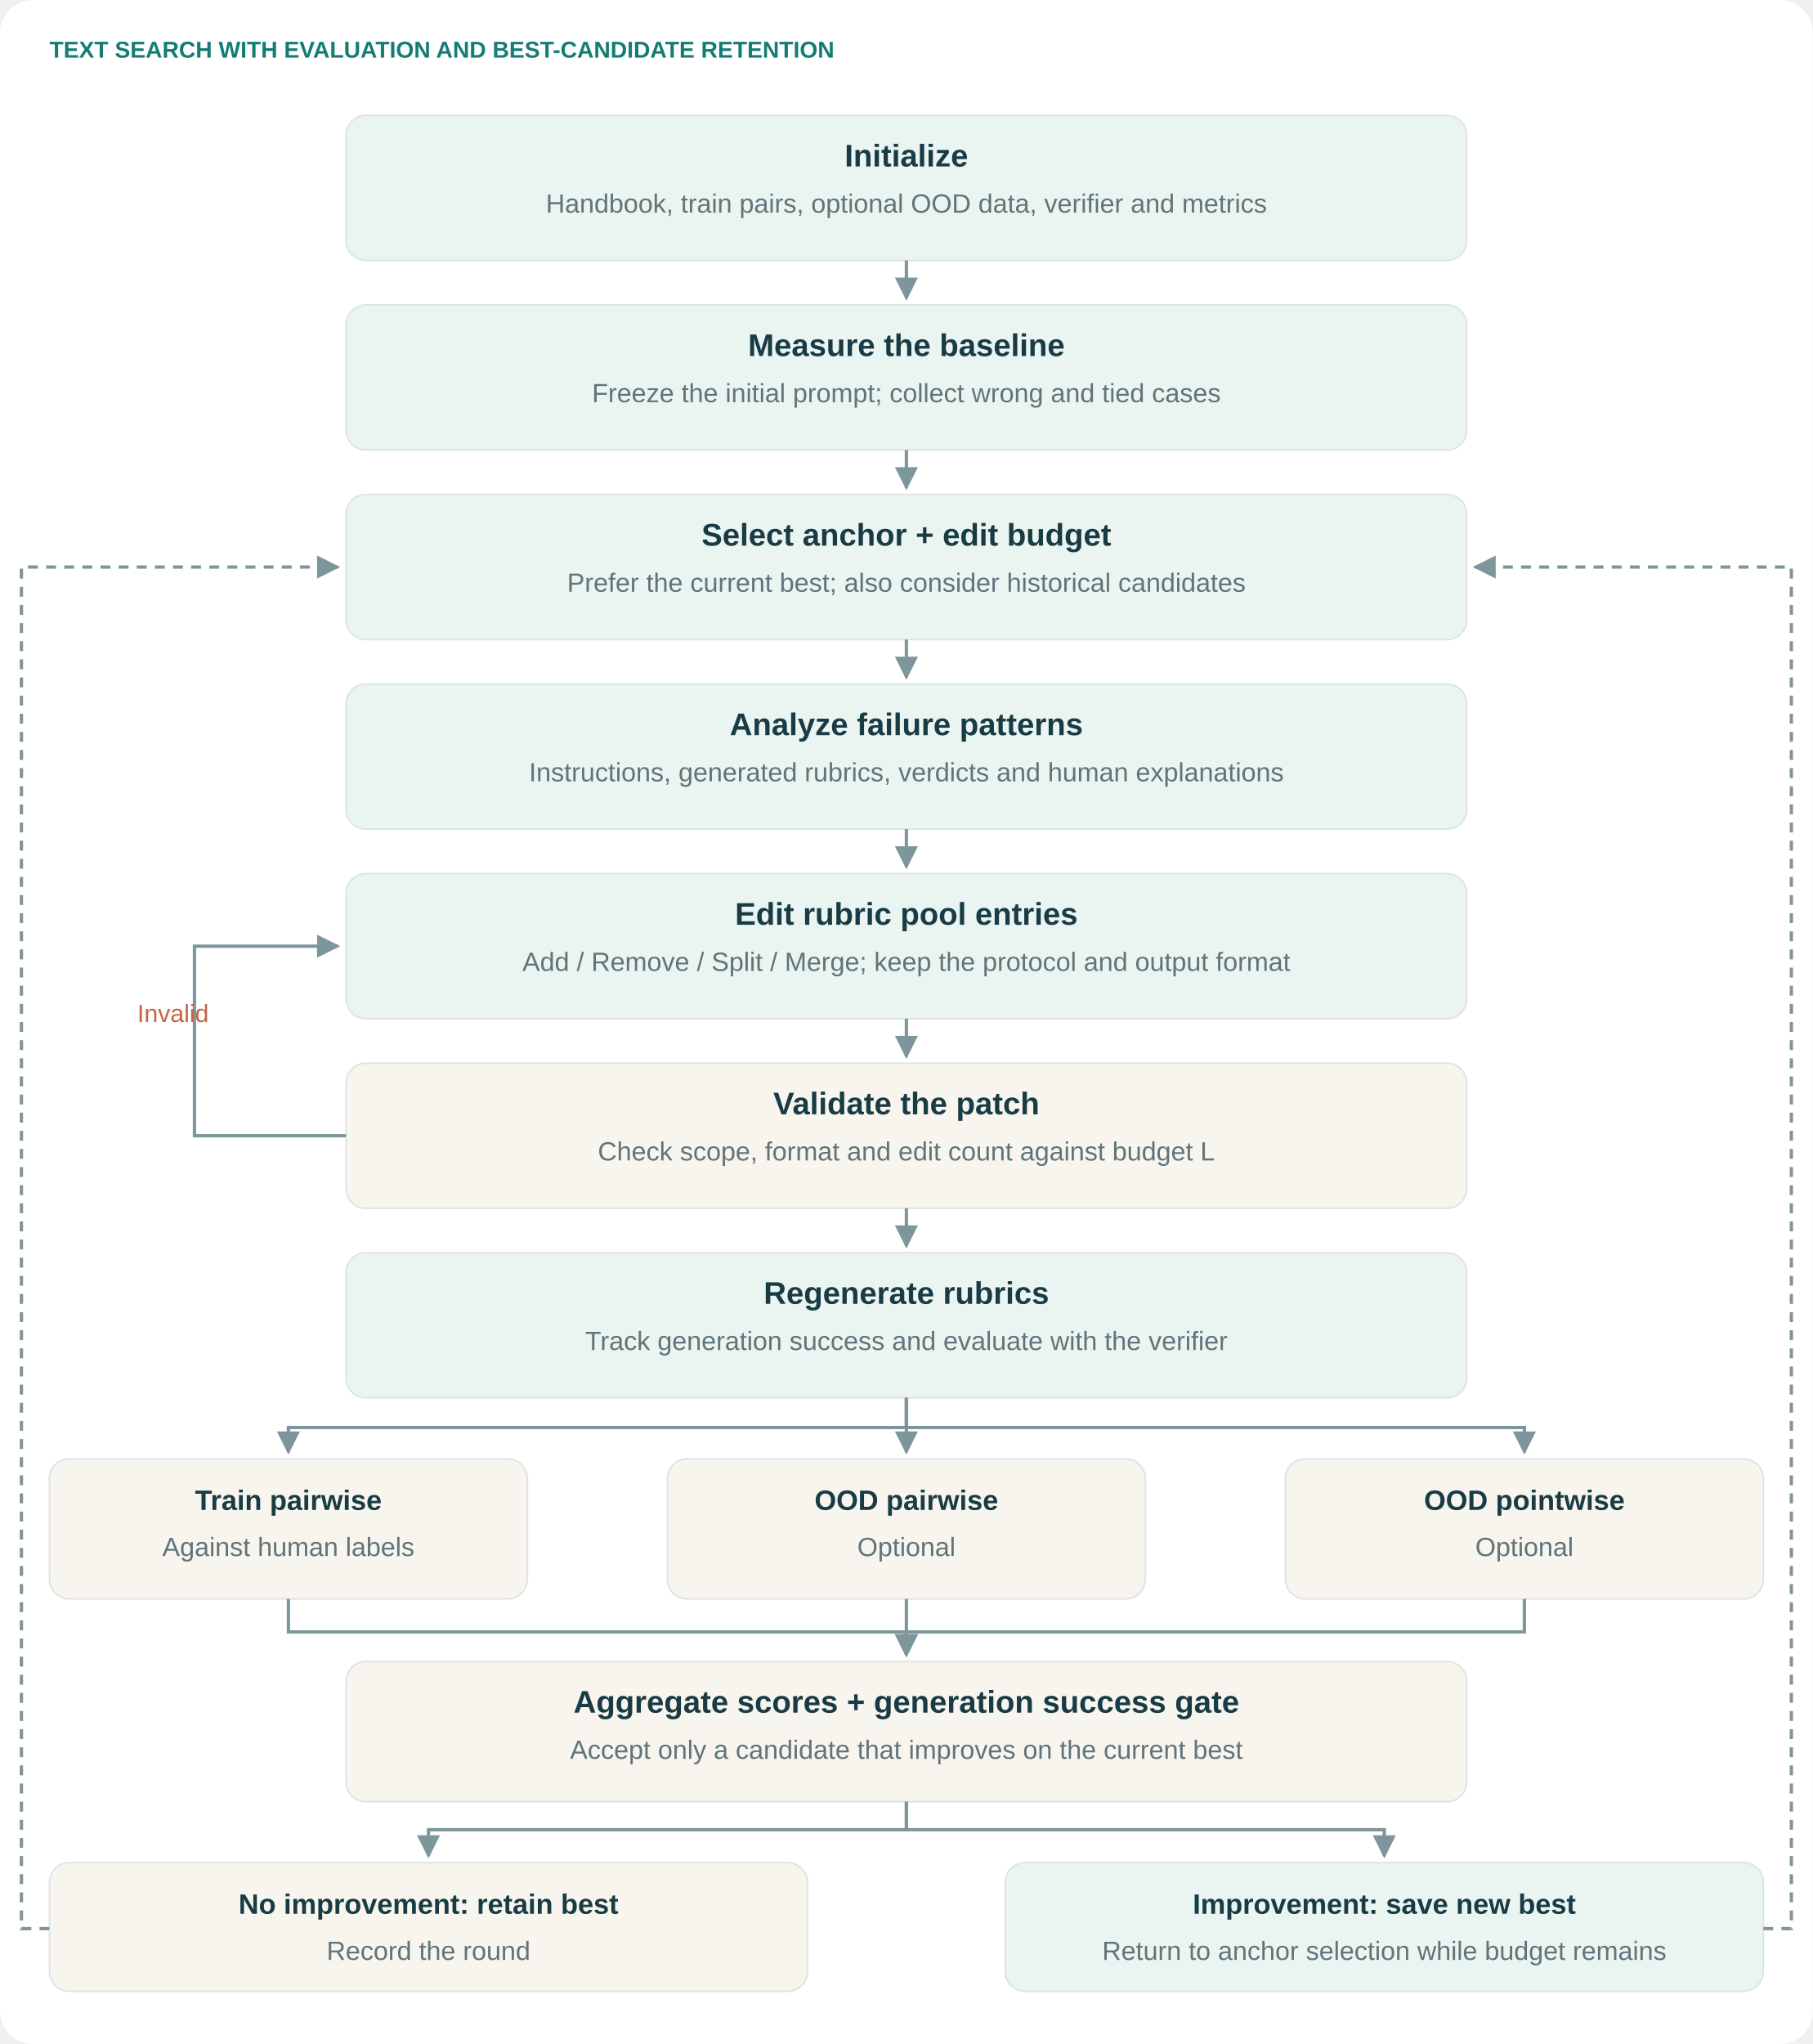
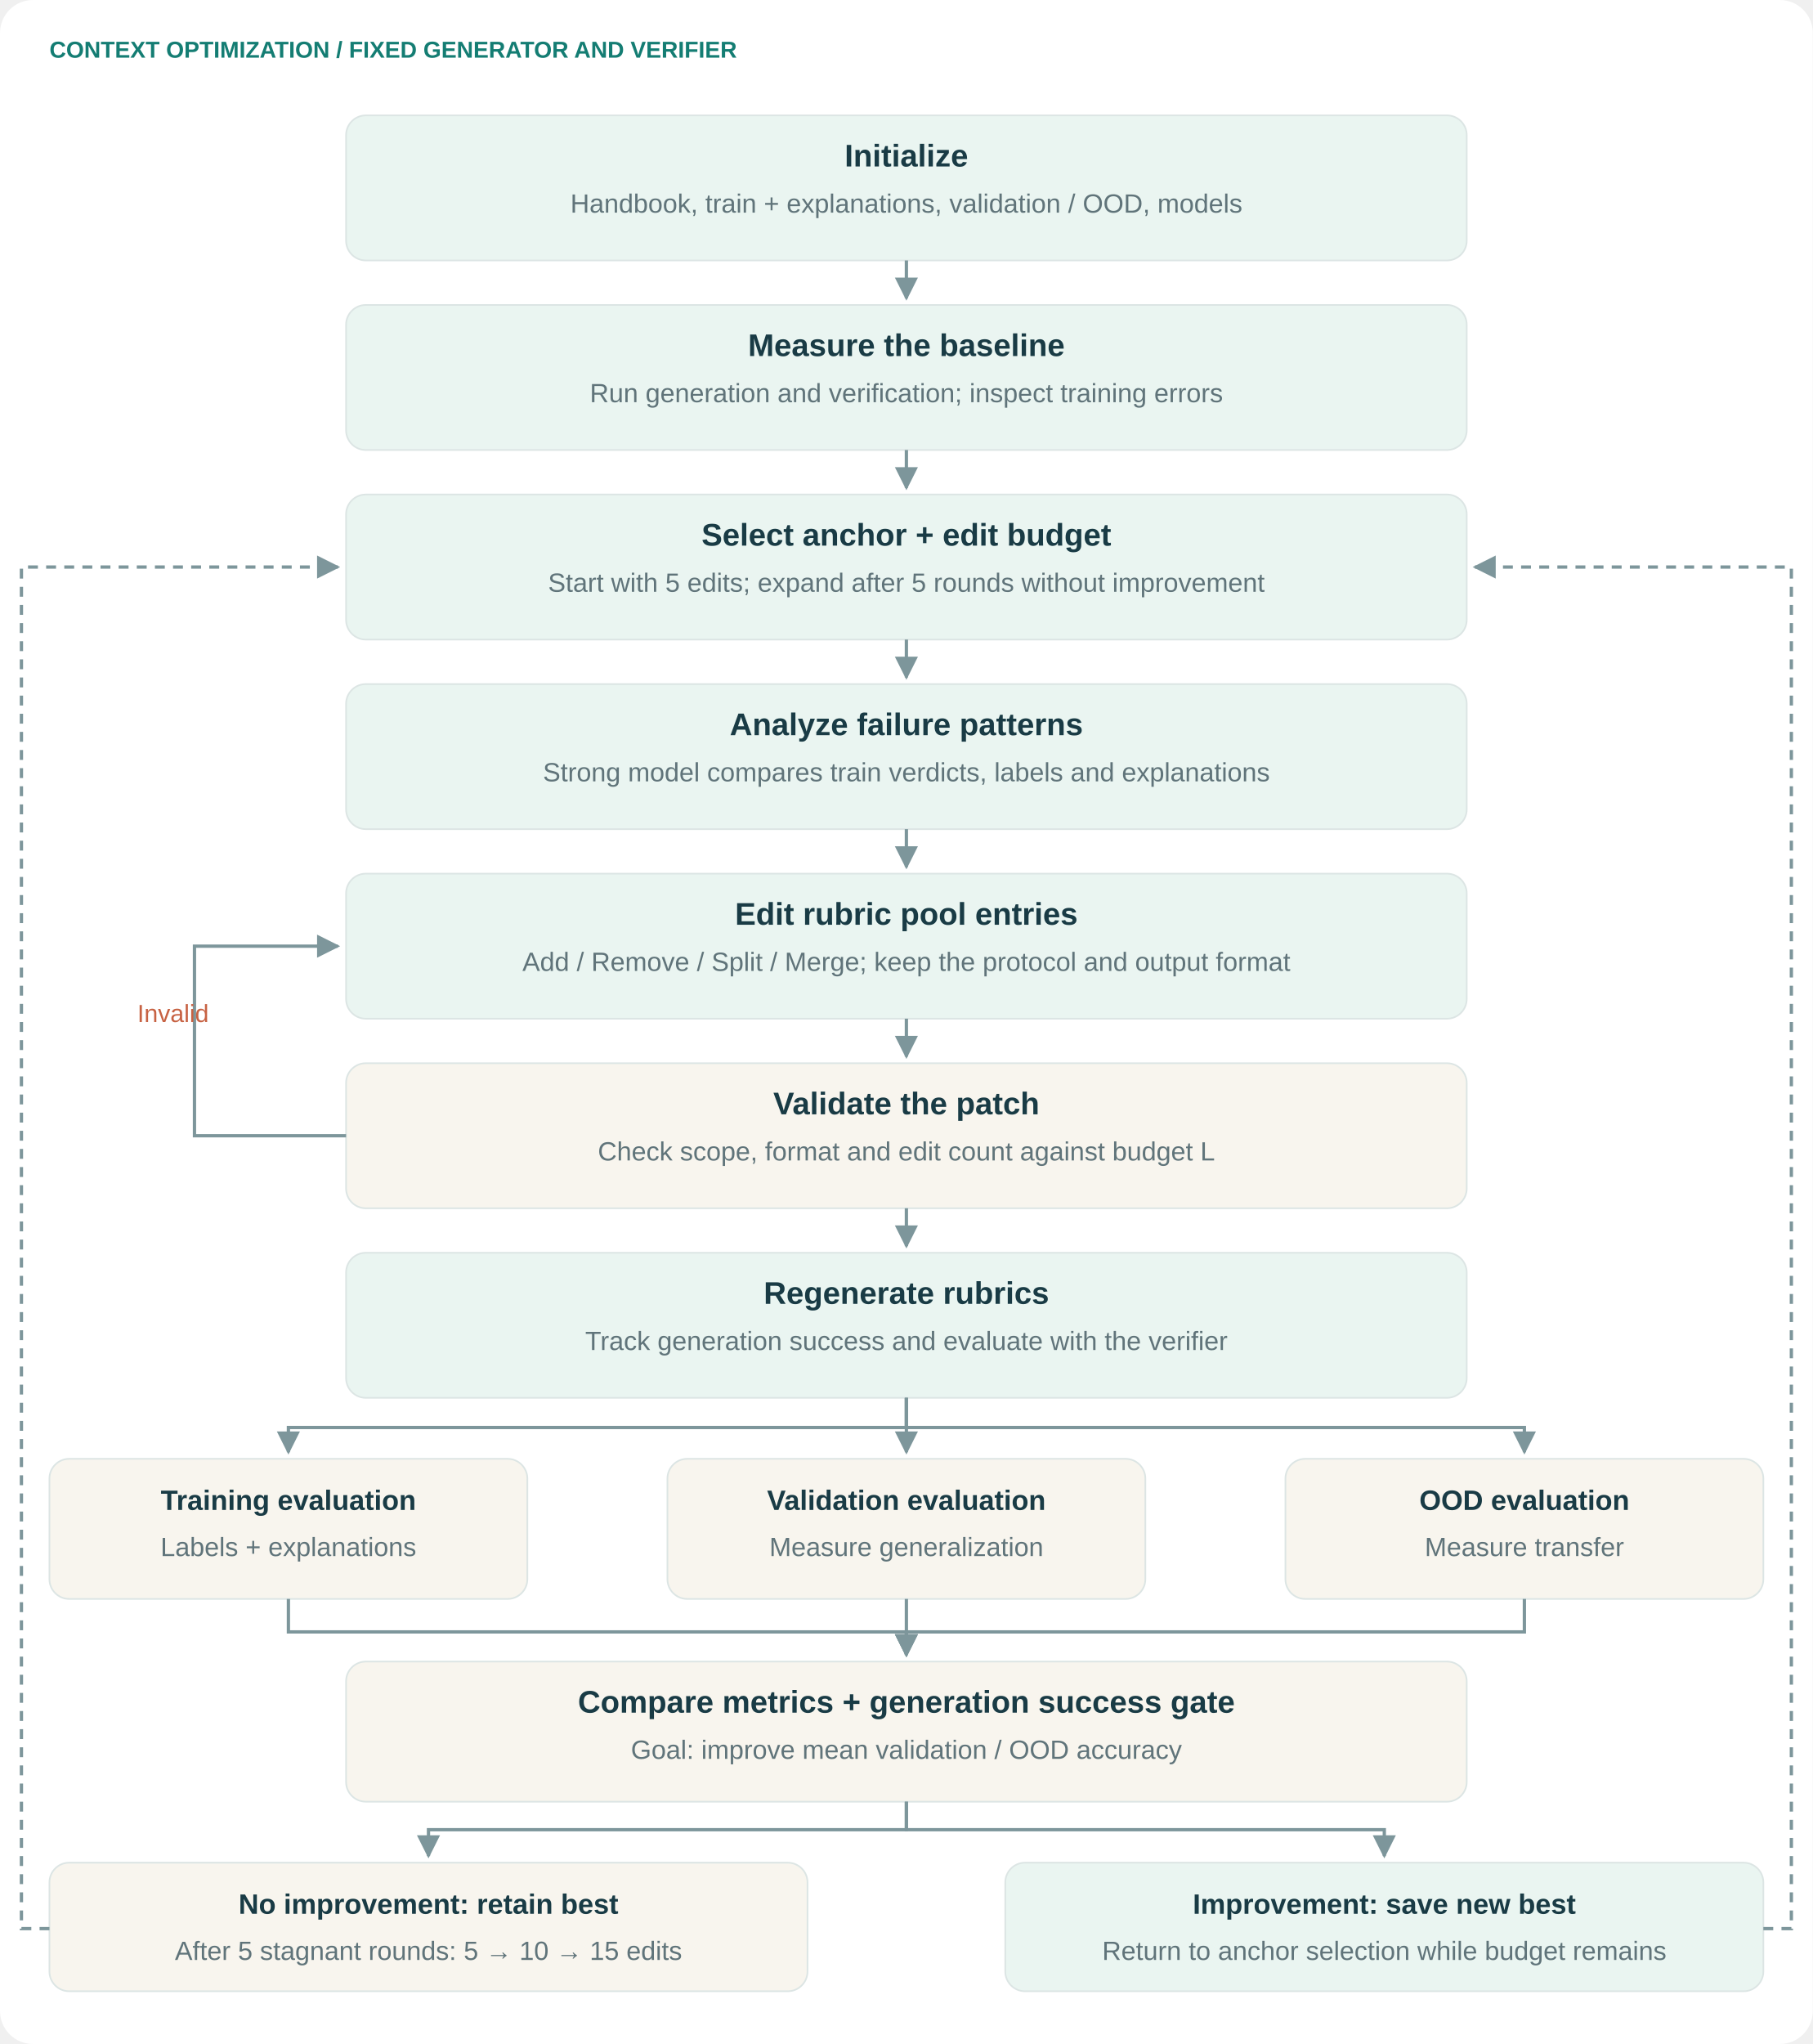
<svg xmlns="http://www.w3.org/2000/svg" viewBox="0 0 1100 1240" role="img" aria-labelledby="title desc">
  <defs>
    <marker id="arrow" viewBox="0 0 10 10" refX="9" refY="5" markerWidth="7" markerHeight="7" orient="auto-start-reverse">
      <path d="M 0 0 L 10 5 L 0 10 z" fill="#7d969b" />
    </marker>
  </defs>
  <rect width="1100" height="1240" rx="20" fill="white" />
  <text x="30" y="35" fill="#147d73" font-family="Arial, Helvetica, sans-serif" font-size="14" font-weight="600" text-anchor="start">
-     <tspan x="30" dy="0">TEXT SEARCH WITH EVALUATION AND BEST-CANDIDATE RETENTION</tspan>
+     <tspan x="30" dy="0">CONTEXT OPTIMIZATION / FIXED GENERATOR AND VERIFIER</tspan>
  </text>
  <rect x="210" y="70" width="680" height="88" rx="12" fill="#eaf5f1" stroke="#dce5e4" />
  <text x="550.0" y="101" fill="#193b45" font-family="Arial, Helvetica, sans-serif" font-size="19" font-weight="600" text-anchor="middle">
    <tspan x="550.0" dy="0">Initialize</tspan>
  </text>
  <text x="550.0" y="129" fill="#60747a" font-family="Arial, Helvetica, sans-serif" font-size="16" font-weight="400" text-anchor="middle">
-     <tspan x="550.0" dy="0">Handbook, train pairs, optional OOD data, verifier and metrics</tspan>
+     <tspan x="550.0" dy="0">Handbook, train + explanations, validation / OOD, models</tspan>
  </text>
  <rect x="210" y="185" width="680" height="88" rx="12" fill="#eaf5f1" stroke="#dce5e4" />
  <text x="550.0" y="216" fill="#193b45" font-family="Arial, Helvetica, sans-serif" font-size="19" font-weight="600" text-anchor="middle">
    <tspan x="550.0" dy="0">Measure the baseline</tspan>
  </text>
  <text x="550.0" y="244" fill="#60747a" font-family="Arial, Helvetica, sans-serif" font-size="16" font-weight="400" text-anchor="middle">
-     <tspan x="550.0" dy="0">Freeze the initial prompt; collect wrong and tied cases</tspan>
+     <tspan x="550.0" dy="0">Run generation and verification; inspect training errors</tspan>
  </text>
  <polyline points="550,158 550,181" fill="none" stroke="#7d969b" stroke-width="2" marker-end="url(#arrow)" />
  <rect x="210" y="300" width="680" height="88" rx="12" fill="#eaf5f1" stroke="#dce5e4" />
  <text x="550.0" y="331" fill="#193b45" font-family="Arial, Helvetica, sans-serif" font-size="19" font-weight="600" text-anchor="middle">
    <tspan x="550.0" dy="0">Select anchor + edit budget</tspan>
  </text>
  <text x="550.0" y="359" fill="#60747a" font-family="Arial, Helvetica, sans-serif" font-size="16" font-weight="400" text-anchor="middle">
-     <tspan x="550.0" dy="0">Prefer the current best; also consider historical candidates</tspan>
+     <tspan x="550.0" dy="0">Start with 5 edits; expand after 5 rounds without improvement</tspan>
  </text>
  <polyline points="550,273 550,296" fill="none" stroke="#7d969b" stroke-width="2" marker-end="url(#arrow)" />
  <rect x="210" y="415" width="680" height="88" rx="12" fill="#eaf5f1" stroke="#dce5e4" />
  <text x="550.0" y="446" fill="#193b45" font-family="Arial, Helvetica, sans-serif" font-size="19" font-weight="600" text-anchor="middle">
    <tspan x="550.0" dy="0">Analyze failure patterns</tspan>
  </text>
  <text x="550.0" y="474" fill="#60747a" font-family="Arial, Helvetica, sans-serif" font-size="16" font-weight="400" text-anchor="middle">
-     <tspan x="550.0" dy="0">Instructions, generated rubrics, verdicts and human explanations</tspan>
+     <tspan x="550.0" dy="0">Strong model compares train verdicts, labels and explanations</tspan>
  </text>
  <polyline points="550,388 550,411" fill="none" stroke="#7d969b" stroke-width="2" marker-end="url(#arrow)" />
  <rect x="210" y="530" width="680" height="88" rx="12" fill="#eaf5f1" stroke="#dce5e4" />
  <text x="550.0" y="561" fill="#193b45" font-family="Arial, Helvetica, sans-serif" font-size="19" font-weight="600" text-anchor="middle">
    <tspan x="550.0" dy="0">Edit rubric pool entries</tspan>
  </text>
  <text x="550.0" y="589" fill="#60747a" font-family="Arial, Helvetica, sans-serif" font-size="16" font-weight="400" text-anchor="middle">
    <tspan x="550.0" dy="0">Add / Remove / Split / Merge; keep the protocol and output format</tspan>
  </text>
  <polyline points="550,503 550,526" fill="none" stroke="#7d969b" stroke-width="2" marker-end="url(#arrow)" />
  <rect x="210" y="645" width="680" height="88" rx="12" fill="#f8f5ee" stroke="#dce5e4" />
  <text x="550.0" y="676" fill="#193b45" font-family="Arial, Helvetica, sans-serif" font-size="19" font-weight="600" text-anchor="middle">
    <tspan x="550.0" dy="0">Validate the patch</tspan>
  </text>
  <text x="550.0" y="704" fill="#60747a" font-family="Arial, Helvetica, sans-serif" font-size="16" font-weight="400" text-anchor="middle">
    <tspan x="550.0" dy="0">Check scope, format and edit count against budget L</tspan>
  </text>
  <polyline points="550,618 550,641" fill="none" stroke="#7d969b" stroke-width="2" marker-end="url(#arrow)" />
  <rect x="210" y="760" width="680" height="88" rx="12" fill="#eaf5f1" stroke="#dce5e4" />
  <text x="550.0" y="791" fill="#193b45" font-family="Arial, Helvetica, sans-serif" font-size="19" font-weight="600" text-anchor="middle">
    <tspan x="550.0" dy="0">Regenerate rubrics</tspan>
  </text>
  <text x="550.0" y="819" fill="#60747a" font-family="Arial, Helvetica, sans-serif" font-size="16" font-weight="400" text-anchor="middle">
    <tspan x="550.0" dy="0">Track generation success and evaluate with the verifier</tspan>
  </text>
  <polyline points="550,733 550,756" fill="none" stroke="#7d969b" stroke-width="2" marker-end="url(#arrow)" />
  <polyline points="210,689 118,689 118,574 205,574" fill="none" stroke="#7d969b" stroke-width="2" marker-end="url(#arrow)" />
  <text x="105" y="620" fill="#c76243" font-family="Arial, Helvetica, sans-serif" font-size="15" font-weight="400" text-anchor="middle">
    <tspan x="105" dy="0">Invalid</tspan>
  </text>
  <rect x="30" y="885" width="290" height="85" rx="12" fill="#f8f5ee" stroke="#dce5e4" />
  <text x="175.0" y="916" fill="#193b45" font-family="Arial, Helvetica, sans-serif" font-size="17" font-weight="600" text-anchor="middle">
-     <tspan x="175.0" dy="0">Train pairwise</tspan>
+     <tspan x="175.0" dy="0">Training evaluation</tspan>
  </text>
  <text x="175.0" y="944" fill="#60747a" font-family="Arial, Helvetica, sans-serif" font-size="16" font-weight="400" text-anchor="middle">
-     <tspan x="175.0" dy="0">Against human labels</tspan>
+     <tspan x="175.0" dy="0">Labels + explanations</tspan>
  </text>
  <polyline points="550,848 550,866 175,866 175,881" fill="none" stroke="#7d969b" stroke-width="2" marker-end="url(#arrow)" />
  <polyline points="175,970 175,990 550,990 550,1004" fill="none" stroke="#7d969b" stroke-width="2" marker-end="url(#arrow)" />
  <rect x="405" y="885" width="290" height="85" rx="12" fill="#f8f5ee" stroke="#dce5e4" />
  <text x="550.0" y="916" fill="#193b45" font-family="Arial, Helvetica, sans-serif" font-size="17" font-weight="600" text-anchor="middle">
-     <tspan x="550.0" dy="0">OOD pairwise</tspan>
+     <tspan x="550.0" dy="0">Validation evaluation</tspan>
  </text>
  <text x="550.0" y="944" fill="#60747a" font-family="Arial, Helvetica, sans-serif" font-size="16" font-weight="400" text-anchor="middle">
-     <tspan x="550.0" dy="0">Optional</tspan>
+     <tspan x="550.0" dy="0">Measure generalization</tspan>
  </text>
  <polyline points="550,848 550,866 550,866 550,881" fill="none" stroke="#7d969b" stroke-width="2" marker-end="url(#arrow)" />
  <polyline points="550,970 550,990 550,990 550,1004" fill="none" stroke="#7d969b" stroke-width="2" marker-end="url(#arrow)" />
  <rect x="780" y="885" width="290" height="85" rx="12" fill="#f8f5ee" stroke="#dce5e4" />
  <text x="925.0" y="916" fill="#193b45" font-family="Arial, Helvetica, sans-serif" font-size="17" font-weight="600" text-anchor="middle">
-     <tspan x="925.0" dy="0">OOD pointwise</tspan>
+     <tspan x="925.0" dy="0">OOD evaluation</tspan>
  </text>
  <text x="925.0" y="944" fill="#60747a" font-family="Arial, Helvetica, sans-serif" font-size="16" font-weight="400" text-anchor="middle">
-     <tspan x="925.0" dy="0">Optional</tspan>
+     <tspan x="925.0" dy="0">Measure transfer</tspan>
  </text>
  <polyline points="550,848 550,866 925,866 925,881" fill="none" stroke="#7d969b" stroke-width="2" marker-end="url(#arrow)" />
  <polyline points="925,970 925,990 550,990 550,1004" fill="none" stroke="#7d969b" stroke-width="2" marker-end="url(#arrow)" />
  <rect x="210" y="1008" width="680" height="85" rx="12" fill="#f8f5ee" stroke="#dce5e4" />
  <text x="550.0" y="1039" fill="#193b45" font-family="Arial, Helvetica, sans-serif" font-size="19" font-weight="600" text-anchor="middle">
-     <tspan x="550.0" dy="0">Aggregate scores + generation success gate</tspan>
+     <tspan x="550.0" dy="0">Compare metrics + generation success gate</tspan>
  </text>
  <text x="550.0" y="1067" fill="#60747a" font-family="Arial, Helvetica, sans-serif" font-size="16" font-weight="400" text-anchor="middle">
-     <tspan x="550.0" dy="0">Accept only a candidate that improves on the current best</tspan>
+     <tspan x="550.0" dy="0">Goal: improve mean validation / OOD accuracy</tspan>
  </text>
  <rect x="30" y="1130" width="460" height="78" rx="12" fill="#f8f5ee" stroke="#dce5e4" />
  <text x="260.0" y="1161" fill="#193b45" font-family="Arial, Helvetica, sans-serif" font-size="17" font-weight="600" text-anchor="middle">
    <tspan x="260.0" dy="0">No improvement: retain best</tspan>
  </text>
  <text x="260.0" y="1189" fill="#60747a" font-family="Arial, Helvetica, sans-serif" font-size="16" font-weight="400" text-anchor="middle">
-     <tspan x="260.0" dy="0">Record the round</tspan>
+     <tspan x="260.0" dy="0">After 5 stagnant rounds: 5 → 10 → 15 edits</tspan>
  </text>
  <rect x="610" y="1130" width="460" height="78" rx="12" fill="#eaf5f1" stroke="#dce5e4" />
  <text x="840.0" y="1161" fill="#193b45" font-family="Arial, Helvetica, sans-serif" font-size="17" font-weight="600" text-anchor="middle">
    <tspan x="840.0" dy="0">Improvement: save new best</tspan>
  </text>
  <text x="840.0" y="1189" fill="#60747a" font-family="Arial, Helvetica, sans-serif" font-size="16" font-weight="400" text-anchor="middle">
    <tspan x="840.0" dy="0">Return to anchor selection while budget remains</tspan>
  </text>
  <polyline points="550,1093 550,1110 260,1110 260,1126" fill="none" stroke="#7d969b" stroke-width="2" marker-end="url(#arrow)" />
  <polyline points="550,1093 550,1110 840,1110 840,1126" fill="none" stroke="#7d969b" stroke-width="2" marker-end="url(#arrow)" />
  <polyline points="1070,1170 1087,1170 1087,344 895,344" fill="none" stroke="#7d969b" stroke-width="2" stroke-dasharray="6 5" marker-end="url(#arrow)" />
  <polyline points="30,1170 13,1170 13,344 205,344" fill="none" stroke="#7d969b" stroke-width="2" stroke-dasharray="6 5" marker-end="url(#arrow)" />
</svg>
